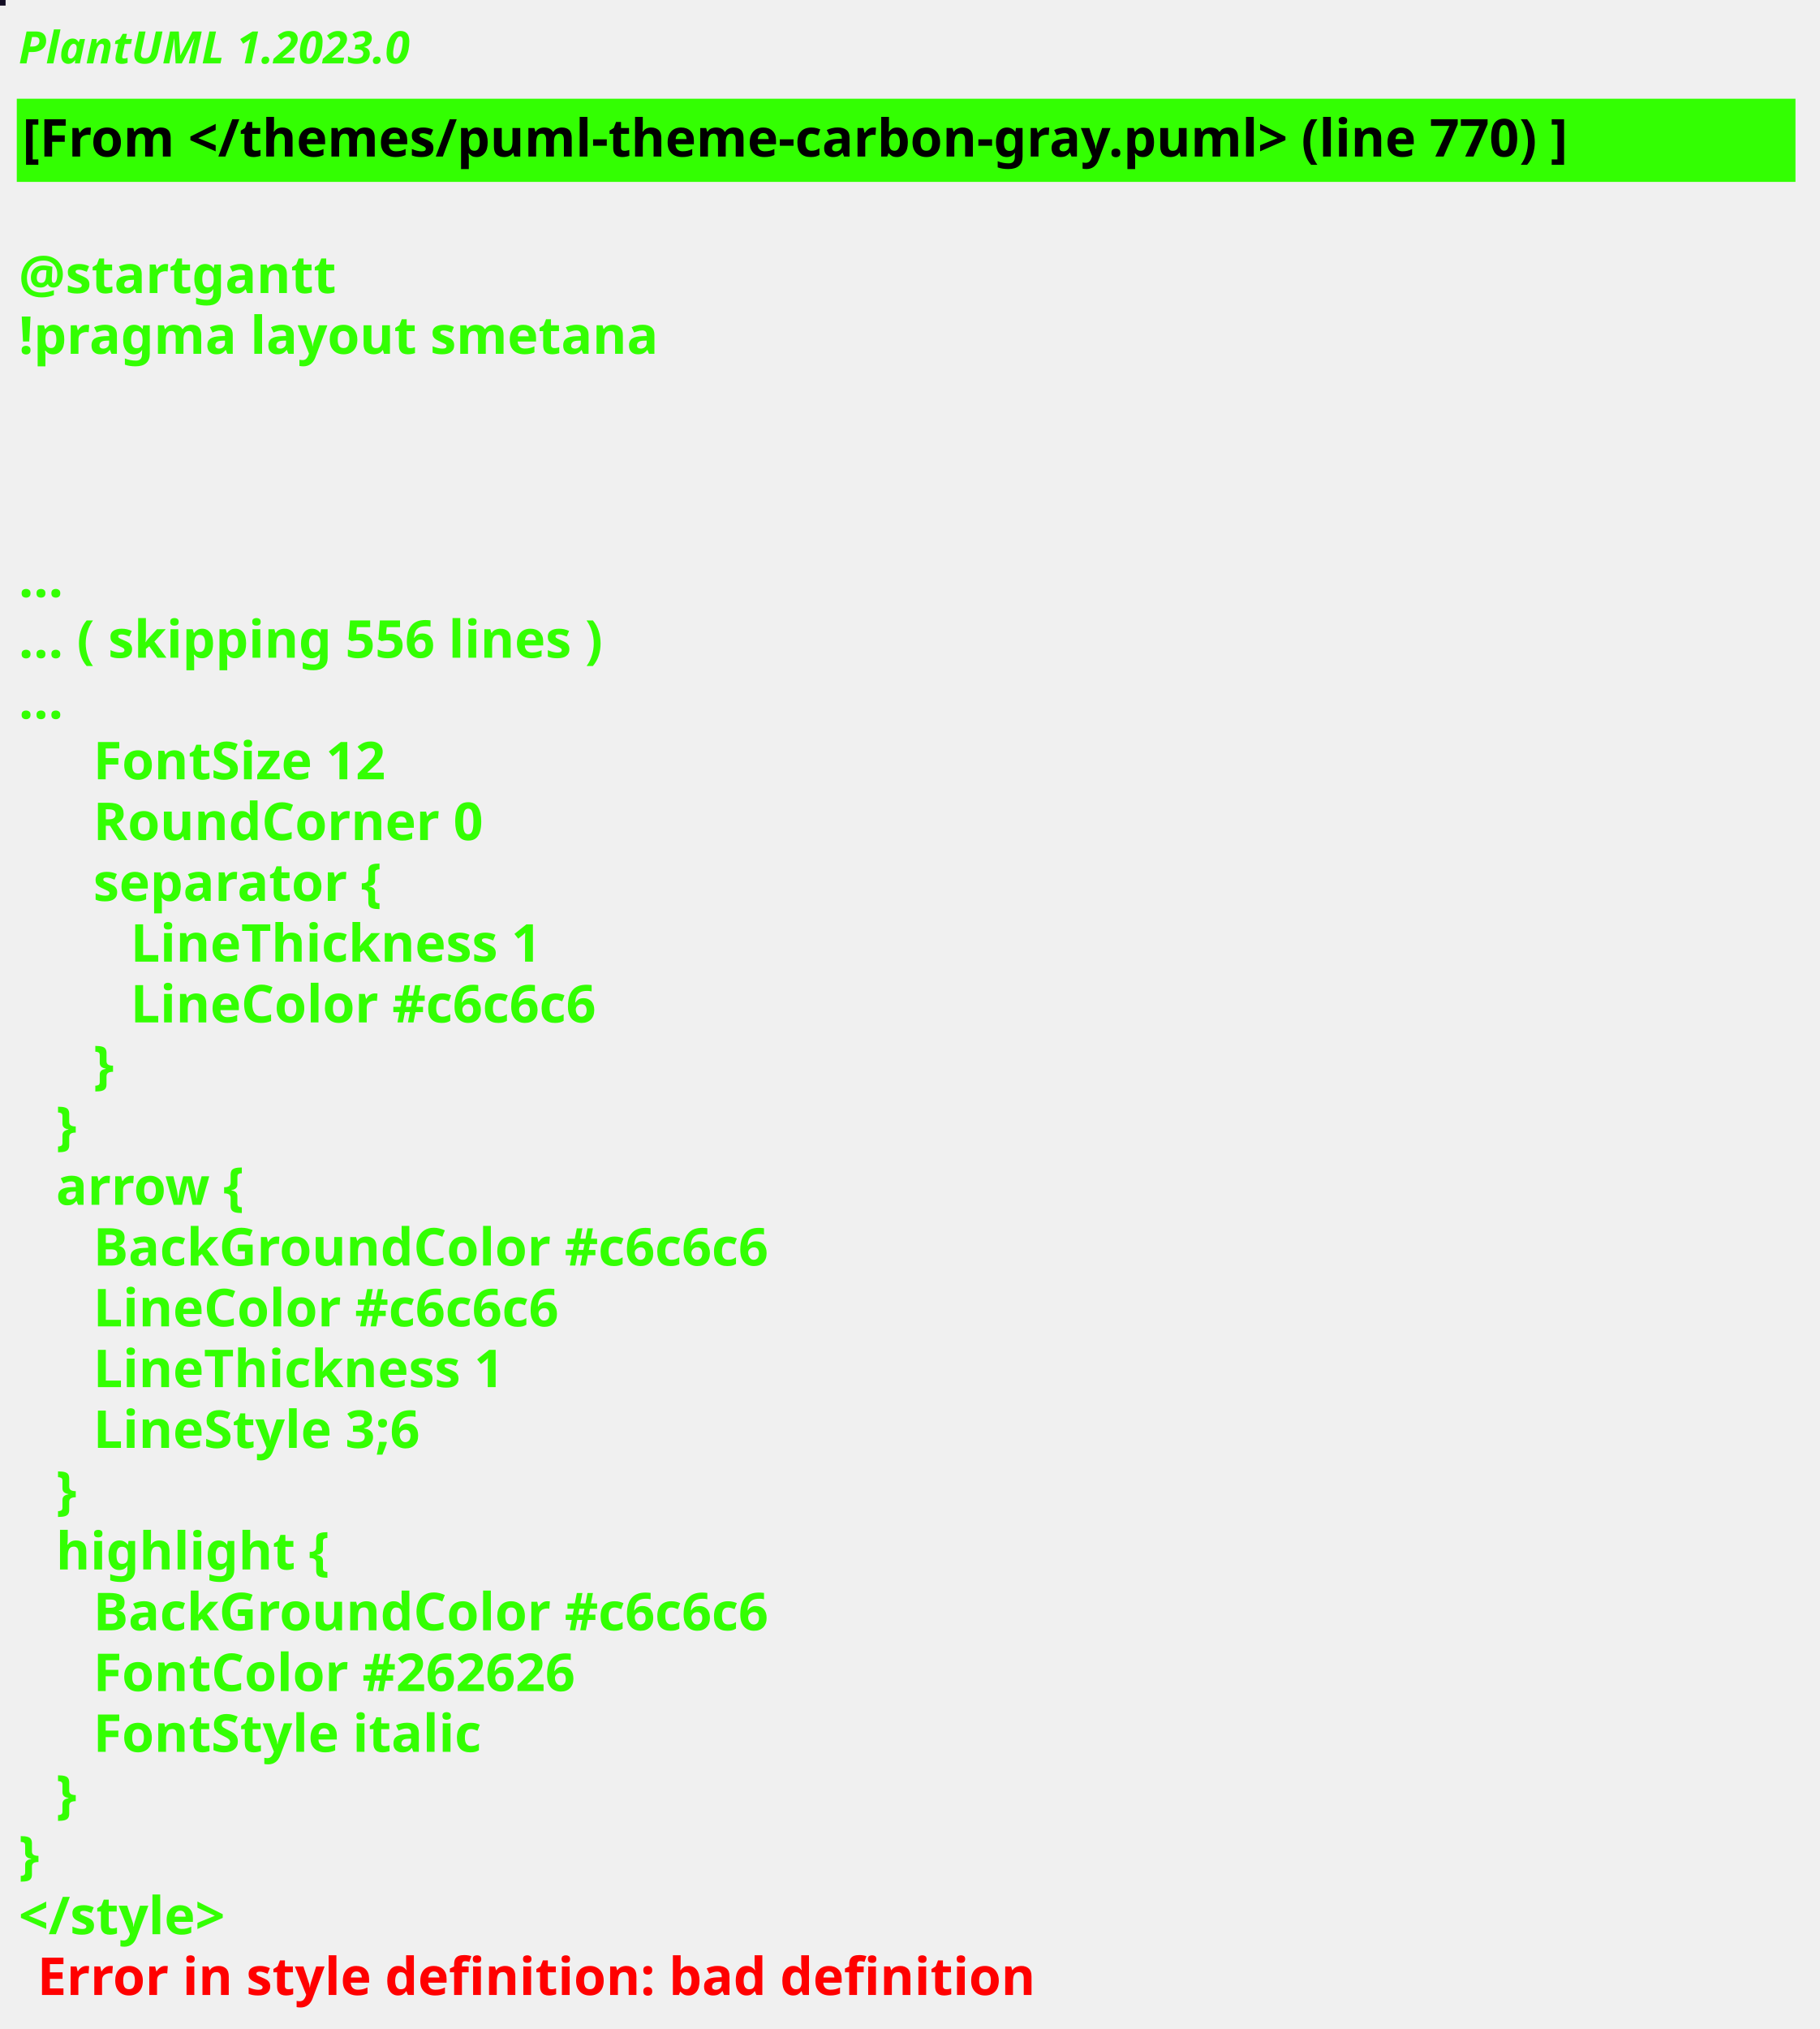
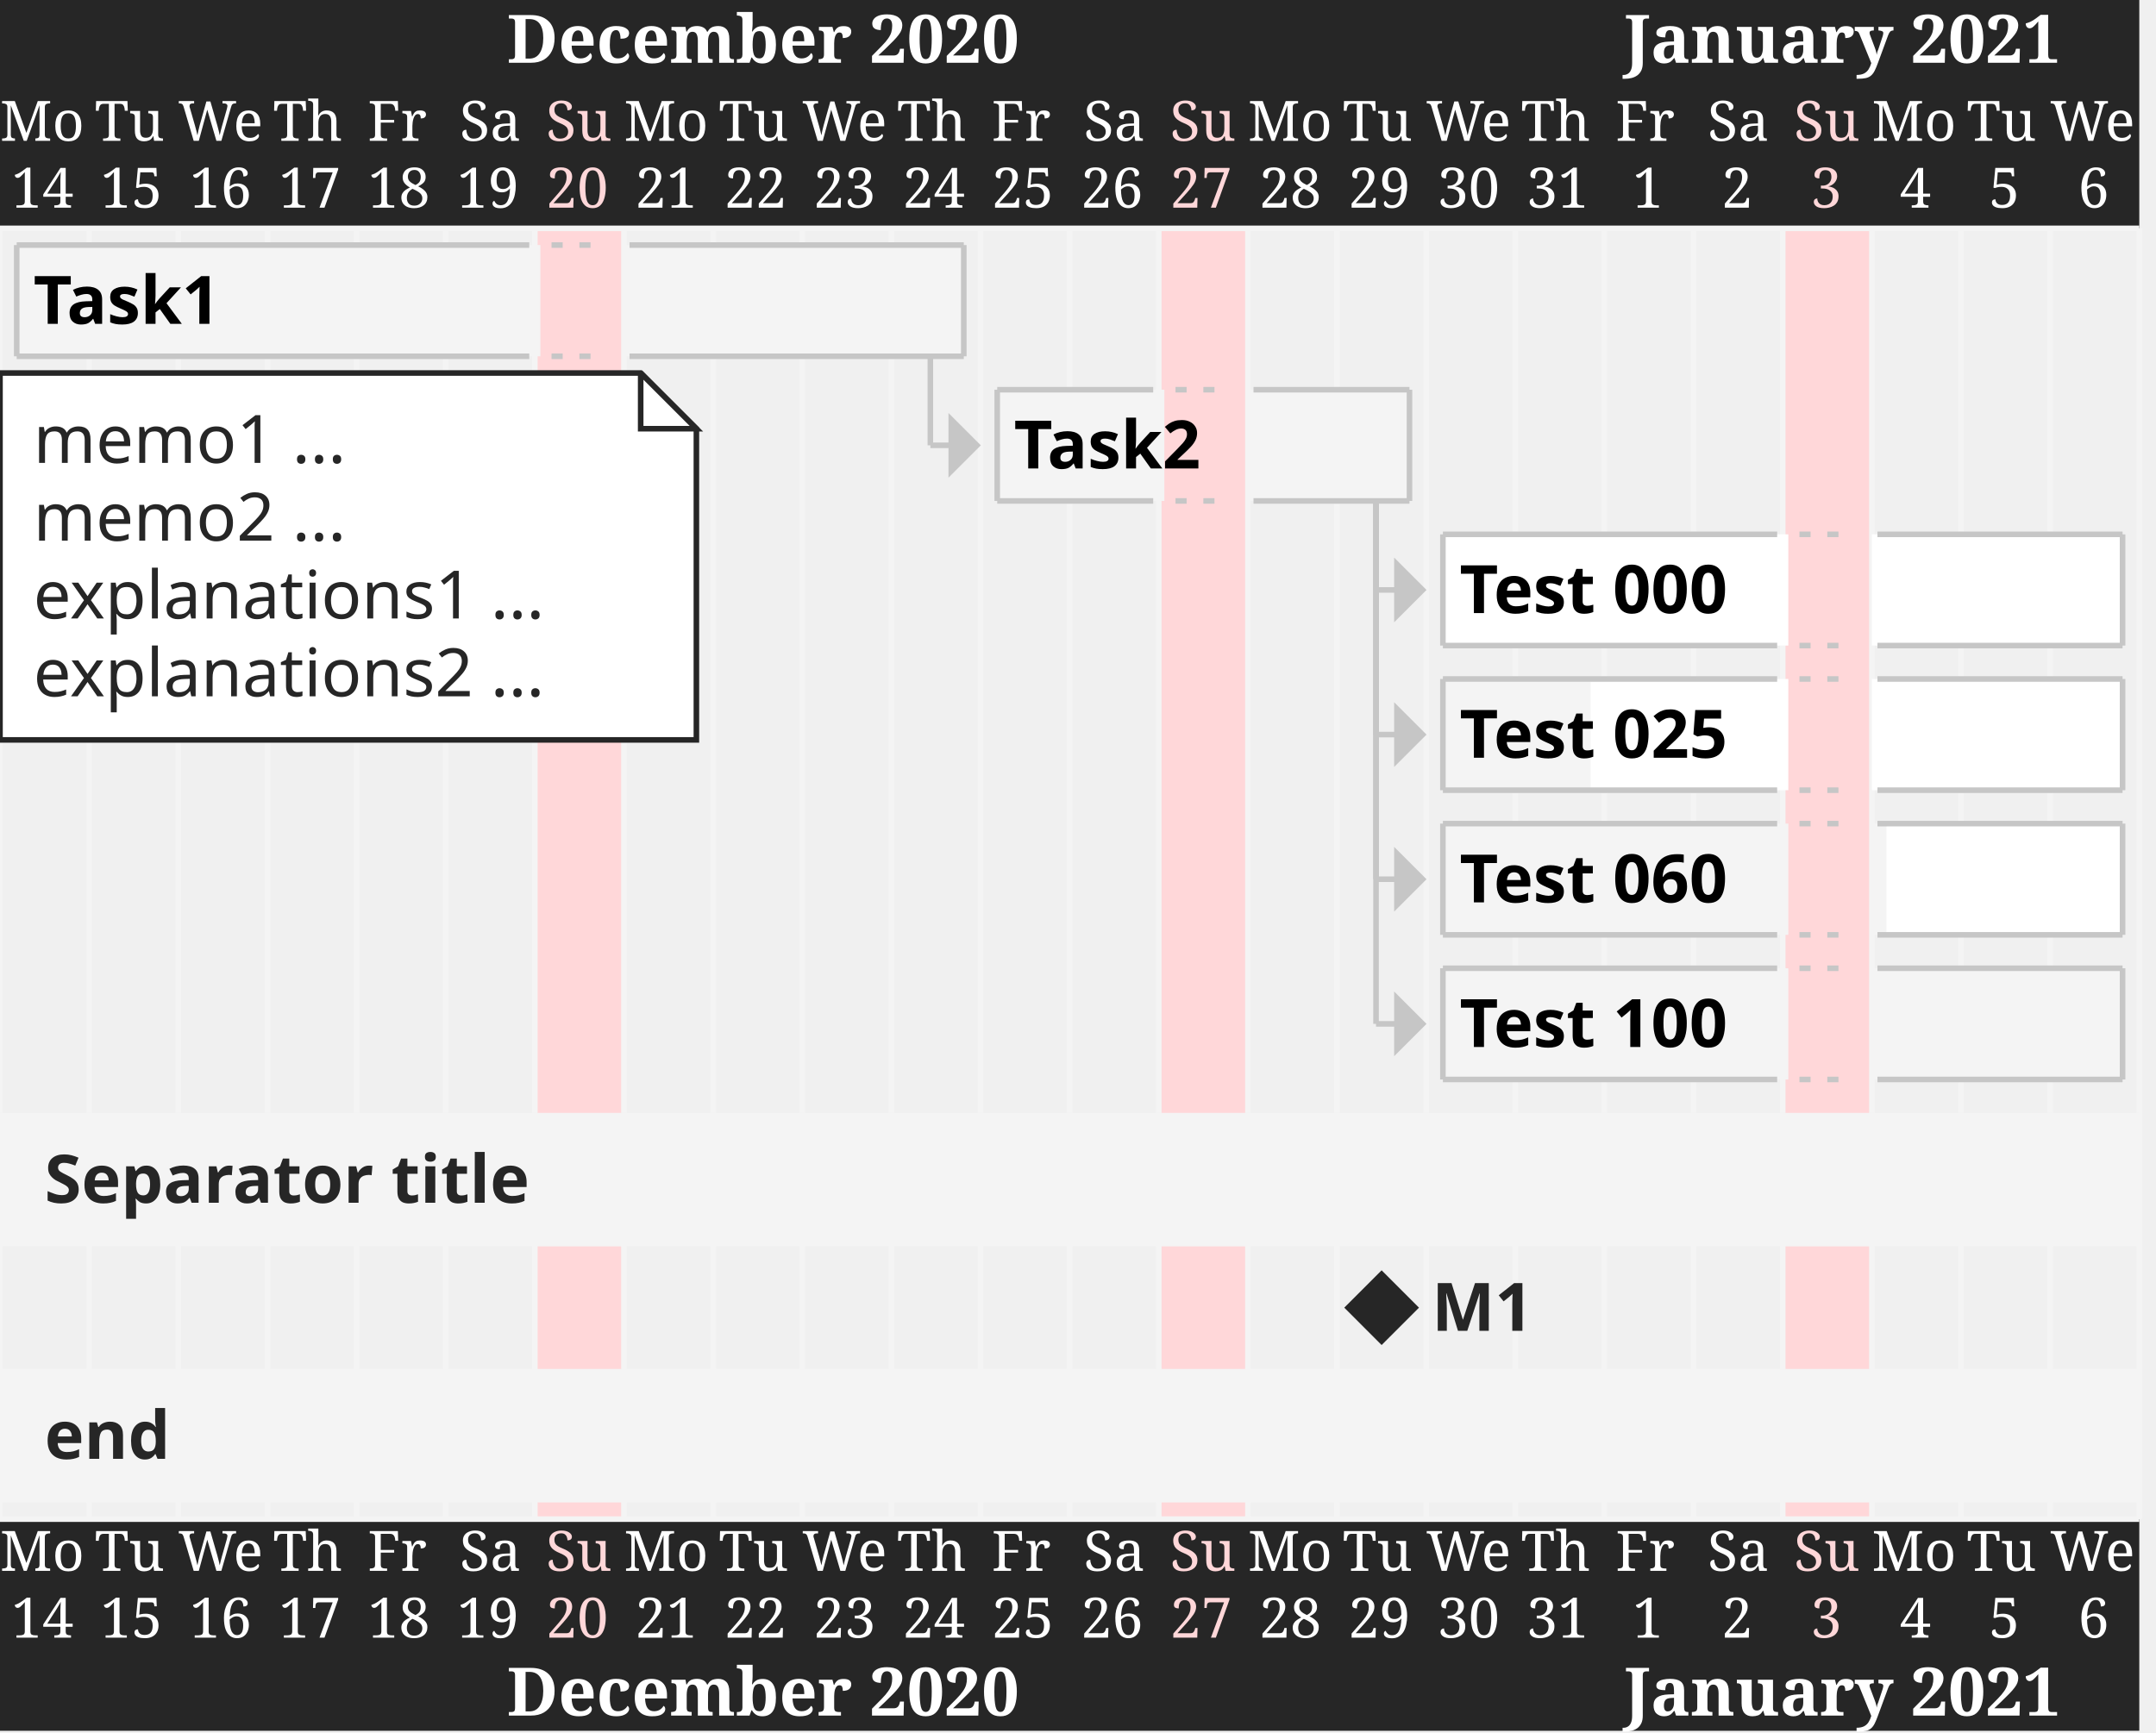
- <svg xmlns="http://www.w3.org/2000/svg" contentStyleType="text/css" height="544px" preserveAspectRatio="none" style="width:488px;height:544px;background:#000000;" version="1.1" viewBox="0 0 488 544" width="488px" zoomAndPan="magnify">
+ <svg xmlns="http://www.w3.org/2000/svg" contentStyleType="text/css" height="311px" preserveAspectRatio="none" style="width:387px;height:311px;" version="1.1" viewBox="0 0 387 311" width="387px" zoomAndPan="magnify">
  <defs />
  <g>
-     <rect fill="#140E24" height="1" style="stroke:#140E24;stroke-width:1.0;" width="1" x="0" y="0" />
-     <text fill="#33FF02" font-family="sans-serif" font-size="12" font-style="italic" font-weight="bold" lengthAdjust="spacing" textLength="127" x="5" y="17">PlantUML 1.2023.0</text>
-     <rect fill="#33FF02" height="21.297" style="stroke:#33FF02;stroke-width:1.0;" width="476" x="5" y="26.969" />
-     <text fill="#000000" font-family="sans-serif" font-size="14" font-weight="bold" lengthAdjust="spacing" textLength="474" x="6" y="41.969">[From &lt;/themes/puml-theme-carbon-gray.puml&gt; (line 770) ]</text>
-     <text fill="#33FF02" font-family="sans-serif" font-size="14" font-weight="bold" lengthAdjust="spacing" textLength="5" x="5" y="62.266"> </text>
-     <text fill="#33FF02" font-family="sans-serif" font-size="14" font-weight="bold" lengthAdjust="spacing" textLength="92" x="5" y="78.562">@startgantt</text>
-     <text fill="#33FF02" font-family="sans-serif" font-size="14" font-weight="bold" lengthAdjust="spacing" textLength="190" x="5" y="94.859">!pragma layout smetana</text>
-     <text fill="#33FF02" font-family="sans-serif" font-size="14" font-weight="bold" lengthAdjust="spacing" textLength="5" x="5" y="111.156"> </text>
-     <text fill="#33FF02" font-family="sans-serif" font-size="14" font-weight="bold" lengthAdjust="spacing" textLength="5" x="5" y="127.453"> </text>
-     <text fill="#33FF02" font-family="sans-serif" font-size="14" font-weight="bold" lengthAdjust="spacing" textLength="5" x="5" y="143.75"> </text>
-     <text fill="#33FF02" font-family="sans-serif" font-size="14" font-weight="bold" lengthAdjust="spacing" textLength="15" x="5" y="160.047">...</text>
-     <text fill="#33FF02" font-family="sans-serif" font-size="14" font-weight="bold" lengthAdjust="spacing" textLength="185" x="5" y="176.344">... ( skipping 556 lines )</text>
-     <text fill="#33FF02" font-family="sans-serif" font-size="14" font-weight="bold" lengthAdjust="spacing" textLength="15" x="5" y="192.641">...</text>
-     <text fill="#33FF02" font-family="sans-serif" font-size="14" font-weight="bold" lengthAdjust="spacing" textLength="93" x="25" y="208.938">FontSize 12</text>
-     <text fill="#33FF02" font-family="sans-serif" font-size="14" font-weight="bold" lengthAdjust="spacing" textLength="120" x="25" y="225.234">RoundCorner 0</text>
-     <text fill="#33FF02" font-family="sans-serif" font-size="14" font-weight="bold" lengthAdjust="spacing" textLength="92" x="25" y="241.531">separator {</text>
-     <text fill="#33FF02" font-family="sans-serif" font-size="14" font-weight="bold" lengthAdjust="spacing" textLength="128" x="35" y="257.828">LineThickness 1</text>
-     <text fill="#33FF02" font-family="sans-serif" font-size="14" font-weight="bold" lengthAdjust="spacing" textLength="149" x="35" y="274.125">LineColor #c6c6c6</text>
-     <text fill="#33FF02" font-family="sans-serif" font-size="14" font-weight="bold" lengthAdjust="spacing" textLength="10" x="25" y="290.422">}</text>
-     <text fill="#33FF02" font-family="sans-serif" font-size="14" font-weight="bold" lengthAdjust="spacing" textLength="10" x="15" y="306.719">}</text>
-     <text fill="#33FF02" font-family="sans-serif" font-size="14" font-weight="bold" lengthAdjust="spacing" textLength="62" x="15" y="323.016">arrow {</text>
-     <text fill="#33FF02" font-family="sans-serif" font-size="14" font-weight="bold" lengthAdjust="spacing" textLength="212" x="25" y="339.312">BackGroundColor #c6c6c6</text>
-     <text fill="#33FF02" font-family="sans-serif" font-size="14" font-weight="bold" lengthAdjust="spacing" textLength="149" x="25" y="355.609">LineColor #c6c6c6</text>
-     <text fill="#33FF02" font-family="sans-serif" font-size="14" font-weight="bold" lengthAdjust="spacing" textLength="128" x="25" y="371.906">LineThickness 1</text>
-     <text fill="#33FF02" font-family="sans-serif" font-size="14" font-weight="bold" lengthAdjust="spacing" textLength="103" x="25" y="388.203">LineStyle 3;6</text>
-     <text fill="#33FF02" font-family="sans-serif" font-size="14" font-weight="bold" lengthAdjust="spacing" textLength="10" x="15" y="404.5">}</text>
-     <text fill="#33FF02" font-family="sans-serif" font-size="14" font-weight="bold" lengthAdjust="spacing" textLength="83" x="15" y="420.797">highlight {</text>
-     <text fill="#33FF02" font-family="sans-serif" font-size="14" font-weight="bold" lengthAdjust="spacing" textLength="212" x="25" y="437.094">BackGroundColor #c6c6c6</text>
-     <text fill="#33FF02" font-family="sans-serif" font-size="14" font-weight="bold" lengthAdjust="spacing" textLength="154" x="25" y="453.391">FontColor #262626</text>
-     <text fill="#33FF02" font-family="sans-serif" font-size="14" font-weight="bold" lengthAdjust="spacing" textLength="115" x="25" y="469.688">FontStyle italic</text>
-     <text fill="#33FF02" font-family="sans-serif" font-size="14" font-weight="bold" lengthAdjust="spacing" textLength="10" x="15" y="485.984">}</text>
-     <text fill="#33FF02" font-family="sans-serif" font-size="14" font-weight="bold" lengthAdjust="spacing" textLength="10" x="5" y="502.281">}</text>
-     <text fill="#33FF02" font-family="sans-serif" font-size="14" font-weight="bold" lengthAdjust="spacing" text-decoration="wavy underline" textLength="67" x="5" y="518.578">&lt;/style&gt;</text>
-     <text fill="#FF0000" font-family="sans-serif" font-size="14" font-weight="bold" lengthAdjust="spacing" textLength="300" x="10" y="534.875">Error in style definition: bad definition</text>
+     <rect fill="#262626" height="41" style="stroke:none;stroke-width:1.0;" width="384" x="0" y="0" />
+     <rect fill="#262626" height="38" style="stroke:none;stroke-width:1.0;" width="384" x="0" y="272.75" />
+     <rect fill="#FFD7D9" height="231.75" style="stroke:none;stroke-width:1.0;" width="16" x="96" y="41" />
+     <rect fill="#FFD7D9" height="231.75" style="stroke:none;stroke-width:1.0;" width="16" x="208" y="41" />
+     <rect fill="#FFD7D9" height="231.75" style="stroke:none;stroke-width:1.0;" width="16" x="320" y="41" />
+     <text fill="#FFFFFF" font-family="Serif" font-size="10" lengthAdjust="spacing" textLength="16" x="0" y="25.282">Mo</text>
+     <text fill="#FFFFFF" font-family="Serif" font-size="10" lengthAdjust="spacing" textLength="14" x="17" y="25.282">Tu</text>
+     <text fill="#FFFFFF" font-family="Serif" font-size="10" lengthAdjust="spacing" textLength="17" x="32" y="25.282">We</text>
+     <text fill="#FFFFFF" font-family="Serif" font-size="10" lengthAdjust="spacing" textLength="14" x="49" y="25.282">Th</text>
+     <text fill="#FFFFFF" font-family="Serif" font-size="10" lengthAdjust="spacing" textLength="12" x="66" y="25.282">Fr</text>
+     <text fill="#FFFFFF" font-family="Serif" font-size="10" lengthAdjust="spacing" textLength="11" x="82.5" y="25.282">Sa</text>
+     <text fill="#FFD7D9" font-family="Serif" font-size="10" lengthAdjust="spacing" textLength="12" x="98" y="25.282">Su</text>
+     <text fill="#FFFFFF" font-family="Serif" font-size="10" lengthAdjust="spacing" textLength="16" x="112" y="25.282">Mo</text>
+     <text fill="#FFFFFF" font-family="Serif" font-size="10" lengthAdjust="spacing" textLength="14" x="129" y="25.282">Tu</text>
+     <text fill="#FFFFFF" font-family="Serif" font-size="10" lengthAdjust="spacing" textLength="17" x="144" y="25.282">We</text>
+     <text fill="#FFFFFF" font-family="Serif" font-size="10" lengthAdjust="spacing" textLength="14" x="161" y="25.282">Th</text>
+     <text fill="#FFFFFF" font-family="Serif" font-size="10" lengthAdjust="spacing" textLength="12" x="178" y="25.282">Fr</text>
+     <text fill="#FFFFFF" font-family="Serif" font-size="10" lengthAdjust="spacing" textLength="11" x="194.5" y="25.282">Sa</text>
+     <text fill="#FFD7D9" font-family="Serif" font-size="10" lengthAdjust="spacing" textLength="12" x="210" y="25.282">Su</text>
+     <text fill="#FFFFFF" font-family="Serif" font-size="10" lengthAdjust="spacing" textLength="16" x="224" y="25.282">Mo</text>
+     <text fill="#FFFFFF" font-family="Serif" font-size="10" lengthAdjust="spacing" textLength="14" x="241" y="25.282">Tu</text>
+     <text fill="#FFFFFF" font-family="Serif" font-size="10" lengthAdjust="spacing" textLength="17" x="256" y="25.282">We</text>
+     <text fill="#FFFFFF" font-family="Serif" font-size="10" lengthAdjust="spacing" textLength="14" x="273" y="25.282">Th</text>
+     <text fill="#FFFFFF" font-family="Serif" font-size="10" lengthAdjust="spacing" textLength="12" x="290" y="25.282">Fr</text>
+     <text fill="#FFFFFF" font-family="Serif" font-size="10" lengthAdjust="spacing" textLength="11" x="306.5" y="25.282">Sa</text>
+     <text fill="#FFD7D9" font-family="Serif" font-size="10" lengthAdjust="spacing" textLength="12" x="322" y="25.282">Su</text>
+     <text fill="#FFFFFF" font-family="Serif" font-size="10" lengthAdjust="spacing" textLength="16" x="336" y="25.282">Mo</text>
+     <text fill="#FFFFFF" font-family="Serif" font-size="10" lengthAdjust="spacing" textLength="14" x="353" y="25.282">Tu</text>
+     <text fill="#FFFFFF" font-family="Serif" font-size="10" lengthAdjust="spacing" textLength="17" x="368" y="25.282">We</text>
+     <text fill="#FFFFFF" font-family="Serif" font-size="10" lengthAdjust="spacing" textLength="12" x="2" y="37.282">14</text>
+     <text fill="#FFFFFF" font-family="Serif" font-size="10" lengthAdjust="spacing" textLength="12" x="18" y="37.282">15</text>
+     <text fill="#FFFFFF" font-family="Serif" font-size="10" lengthAdjust="spacing" textLength="12" x="34" y="37.282">16</text>
+     <text fill="#FFFFFF" font-family="Serif" font-size="10" lengthAdjust="spacing" textLength="12" x="50" y="37.282">17</text>
+     <text fill="#FFFFFF" font-family="Serif" font-size="10" lengthAdjust="spacing" textLength="12" x="66" y="37.282">18</text>
+     <text fill="#FFFFFF" font-family="Serif" font-size="10" lengthAdjust="spacing" textLength="12" x="82" y="37.282">19</text>
+     <text fill="#FFD7D9" font-family="Serif" font-size="10" lengthAdjust="spacing" textLength="12" x="98" y="37.282">20</text>
+     <text fill="#FFFFFF" font-family="Serif" font-size="10" lengthAdjust="spacing" textLength="12" x="114" y="37.282">21</text>
+     <text fill="#FFFFFF" font-family="Serif" font-size="10" lengthAdjust="spacing" textLength="12" x="130" y="37.282">22</text>
+     <text fill="#FFFFFF" font-family="Serif" font-size="10" lengthAdjust="spacing" textLength="12" x="146" y="37.282">23</text>
+     <text fill="#FFFFFF" font-family="Serif" font-size="10" lengthAdjust="spacing" textLength="12" x="162" y="37.282">24</text>
+     <text fill="#FFFFFF" font-family="Serif" font-size="10" lengthAdjust="spacing" textLength="12" x="178" y="37.282">25</text>
+     <text fill="#FFFFFF" font-family="Serif" font-size="10" lengthAdjust="spacing" textLength="12" x="194" y="37.282">26</text>
+     <text fill="#FFD7D9" font-family="Serif" font-size="10" lengthAdjust="spacing" textLength="12" x="210" y="37.282">27</text>
+     <text fill="#FFFFFF" font-family="Serif" font-size="10" lengthAdjust="spacing" textLength="12" x="226" y="37.282">28</text>
+     <text fill="#FFFFFF" font-family="Serif" font-size="10" lengthAdjust="spacing" textLength="12" x="242" y="37.282">29</text>
+     <text fill="#FFFFFF" font-family="Serif" font-size="10" lengthAdjust="spacing" textLength="12" x="258" y="37.282">30</text>
+     <text fill="#FFFFFF" font-family="Serif" font-size="10" lengthAdjust="spacing" textLength="12" x="274" y="37.282">31</text>
+     <text fill="#FFFFFF" font-family="Serif" font-size="10" lengthAdjust="spacing" textLength="6" x="293" y="37.282">1</text>
+     <text fill="#FFFFFF" font-family="Serif" font-size="10" lengthAdjust="spacing" textLength="6" x="309" y="37.282">2</text>
+     <text fill="#FFD7D9" font-family="Serif" font-size="10" lengthAdjust="spacing" textLength="6" x="325" y="37.282">3</text>
+     <text fill="#FFFFFF" font-family="Serif" font-size="10" lengthAdjust="spacing" textLength="6" x="341" y="37.282">4</text>
+     <text fill="#FFFFFF" font-family="Serif" font-size="10" lengthAdjust="spacing" textLength="6" x="357" y="37.282">5</text>
+     <text fill="#FFFFFF" font-family="Serif" font-size="10" lengthAdjust="spacing" textLength="6" x="373" y="37.282">6</text>
+     <text fill="#FFFFFF" font-family="Serif" font-size="12" font-weight="bold" lengthAdjust="spacing" textLength="106" x="91" y="11.268">December 2020</text>
+     <text fill="#FFFFFF" font-family="Serif" font-size="12" font-weight="bold" lengthAdjust="spacing" textLength="89" x="291.5" y="11.268">January 2021</text>
+     <line style="stroke:#F4F4F4;stroke-width:1.0;" x1="0" x2="0" y1="41" y2="272.75" />
+     <line style="stroke:#F4F4F4;stroke-width:1.0;" x1="16" x2="16" y1="41" y2="272.75" />
+     <line style="stroke:#F4F4F4;stroke-width:1.0;" x1="32" x2="32" y1="41" y2="272.75" />
+     <line style="stroke:#F4F4F4;stroke-width:1.0;" x1="48" x2="48" y1="41" y2="272.75" />
+     <line style="stroke:#F4F4F4;stroke-width:1.0;" x1="64" x2="64" y1="41" y2="272.75" />
+     <line style="stroke:#F4F4F4;stroke-width:1.0;" x1="80" x2="80" y1="41" y2="272.75" />
+     <line style="stroke:#F4F4F4;stroke-width:1.0;" x1="96" x2="96" y1="41" y2="272.75" />
+     <line style="stroke:#F4F4F4;stroke-width:1.0;" x1="112" x2="112" y1="41" y2="272.75" />
+     <line style="stroke:#F4F4F4;stroke-width:1.0;" x1="128" x2="128" y1="41" y2="272.75" />
+     <line style="stroke:#F4F4F4;stroke-width:1.0;" x1="144" x2="144" y1="41" y2="272.75" />
+     <line style="stroke:#F4F4F4;stroke-width:1.0;" x1="160" x2="160" y1="41" y2="272.75" />
+     <line style="stroke:#F4F4F4;stroke-width:1.0;" x1="176" x2="176" y1="41" y2="272.75" />
+     <line style="stroke:#F4F4F4;stroke-width:1.0;" x1="192" x2="192" y1="41" y2="272.75" />
+     <line style="stroke:#F4F4F4;stroke-width:1.0;" x1="208" x2="208" y1="41" y2="272.75" />
+     <line style="stroke:#F4F4F4;stroke-width:1.0;" x1="224" x2="224" y1="41" y2="272.75" />
+     <line style="stroke:#F4F4F4;stroke-width:1.0;" x1="240" x2="240" y1="41" y2="272.75" />
+     <line style="stroke:#F4F4F4;stroke-width:1.0;" x1="256" x2="256" y1="41" y2="272.75" />
+     <line style="stroke:#F4F4F4;stroke-width:1.0;" x1="272" x2="272" y1="41" y2="272.75" />
+     <line style="stroke:#F4F4F4;stroke-width:1.0;" x1="288" x2="288" y1="41" y2="272.75" />
+     <line style="stroke:#F4F4F4;stroke-width:1.0;" x1="304" x2="304" y1="41" y2="272.75" />
+     <line style="stroke:#F4F4F4;stroke-width:1.0;" x1="320" x2="320" y1="41" y2="272.75" />
+     <line style="stroke:#F4F4F4;stroke-width:1.0;" x1="336" x2="336" y1="41" y2="272.75" />
+     <line style="stroke:#F4F4F4;stroke-width:1.0;" x1="352" x2="352" y1="41" y2="272.75" />
+     <line style="stroke:#F4F4F4;stroke-width:1.0;" x1="368" x2="368" y1="41" y2="272.75" />
+     <line style="stroke:#F4F4F4;stroke-width:1.0;" x1="384" x2="384" y1="41" y2="272.75" />
+     <line style="stroke:#F4F4F4;stroke-width:1.0;" x1="0" x2="384" y1="41" y2="41" />
+     <line style="stroke:#F4F4F4;stroke-width:1.0;" x1="0" x2="384" y1="272.75" y2="272.75" />
+     <line style="stroke:#C6C6C6;stroke-width:1.0;" x1="167" x2="167" y1="63.969" y2="79.953" />
+     <line style="stroke:#C6C6C6;stroke-width:1.0;" x1="167" x2="175" y1="79.953" y2="79.953" />
+     <polygon fill="#C6C6C6" points="171,75.953,171,79.953,171,83.953,175,79.953" style="stroke:#C6C6C6;stroke-width:1.5;" />
+     <line style="stroke:#C6C6C6;stroke-width:1.0;" x1="247" x2="247" y1="89.938" y2="105.922" />
+     <line style="stroke:#C6C6C6;stroke-width:1.0;" x1="247" x2="255" y1="105.922" y2="105.922" />
+     <polygon fill="#C6C6C6" points="251,101.922,251,105.922,251,109.922,255,105.922" style="stroke:#C6C6C6;stroke-width:1.5;" />
+     <line style="stroke:#C6C6C6;stroke-width:1.0;" x1="247" x2="247" y1="89.938" y2="131.891" />
+     <line style="stroke:#C6C6C6;stroke-width:1.0;" x1="247" x2="255" y1="131.891" y2="131.891" />
+     <polygon fill="#C6C6C6" points="251,127.891,251,131.891,251,135.891,255,131.891" style="stroke:#C6C6C6;stroke-width:1.5;" />
+     <line style="stroke:#C6C6C6;stroke-width:1.0;" x1="247" x2="247" y1="89.938" y2="157.859" />
+     <line style="stroke:#C6C6C6;stroke-width:1.0;" x1="247" x2="255" y1="157.859" y2="157.859" />
+     <polygon fill="#C6C6C6" points="251,153.859,251,157.859,251,161.859,255,157.859" style="stroke:#C6C6C6;stroke-width:1.5;" />
+     <line style="stroke:#C6C6C6;stroke-width:1.0;" x1="247" x2="247" y1="89.938" y2="183.828" />
+     <line style="stroke:#C6C6C6;stroke-width:1.0;" x1="247" x2="255" y1="183.828" y2="183.828" />
+     <polygon fill="#C6C6C6" points="251,179.828,251,183.828,251,187.828,255,183.828" style="stroke:#C6C6C6;stroke-width:1.5;" />
+     <path d="M0,66.969 L0,132.844 L125,132.844 L125,76.969 L115,66.969 L0,66.969 " fill="#FFFFFF" style="stroke:#262626;stroke-width:1.0;" />
+     <path d="M115,66.969 L115,76.969 L125,76.969 L115,66.969 " fill="#FFFFFF" style="stroke:#262626;stroke-width:1.0;" />
+     <text fill="#262626" font-family="&quot;IBM Plex Sans, Noto Sans, Verdana&quot;" font-size="12" lengthAdjust="spacing" textLength="62" x="6" y="83.107">memo1 ...</text>
+     <text fill="#262626" font-family="&quot;IBM Plex Sans, Noto Sans, Verdana&quot;" font-size="12" lengthAdjust="spacing" textLength="62" x="6" y="97.076">memo2 ...</text>
+     <text fill="#262626" font-family="&quot;IBM Plex Sans, Noto Sans, Verdana&quot;" font-size="12" lengthAdjust="spacing" textLength="104" x="6" y="111.045">explanations1 ...</text>
+     <text fill="#262626" font-family="&quot;IBM Plex Sans, Noto Sans, Verdana&quot;" font-size="12" lengthAdjust="spacing" textLength="104" x="6" y="125.014">explanations2 ...</text>
+     <rect fill="#F4F4F4" height="19.969" style="stroke:none;stroke-width:1.0;" width="94" x="3" y="44" />
+     <line style="stroke:#C6C6C6;stroke-width:1.0;" x1="3" x2="95" y1="44" y2="44" />
+     <line style="stroke:#C6C6C6;stroke-width:1.0;" x1="3" x2="95" y1="63.969" y2="63.969" />
+     <line style="stroke:#C6C6C6;stroke-width:1.0;" x1="3" x2="3" y1="44" y2="63.969" />
+     <rect fill="#F4F4F4" height="19.969" style="stroke:none;stroke-width:1.0;" width="61" x="112" y="44" />
+     <line style="stroke:#C6C6C6;stroke-width:1.0;" x1="113" x2="173" y1="44" y2="44" />
+     <line style="stroke:#C6C6C6;stroke-width:1.0;" x1="113" x2="173" y1="63.969" y2="63.969" />
+     <line style="stroke:#C6C6C6;stroke-width:1.0;" x1="173" x2="173" y1="44" y2="63.969" />
+     <line style="stroke:#C6C6C6;stroke-width:1.0;stroke-dasharray:2.0,3.0;" x1="99" x2="109" y1="44" y2="44" />
+     <line style="stroke:#C6C6C6;stroke-width:1.0;stroke-dasharray:2.0,3.0;" x1="99" x2="109" y1="63.969" y2="63.969" />
+     <rect fill="#F4F4F4" height="19.969" style="stroke:none;stroke-width:1.0;" width="30" x="179" y="69.969" />
+     <line style="stroke:#C6C6C6;stroke-width:1.0;" x1="179" x2="207" y1="69.969" y2="69.969" />
+     <line style="stroke:#C6C6C6;stroke-width:1.0;" x1="179" x2="207" y1="89.938" y2="89.938" />
+     <line style="stroke:#C6C6C6;stroke-width:1.0;" x1="179" x2="179" y1="69.969" y2="89.938" />
+     <rect fill="#F4F4F4" height="19.969" style="stroke:none;stroke-width:1.0;" width="29" x="224" y="69.969" />
+     <line style="stroke:#C6C6C6;stroke-width:1.0;" x1="225" x2="253" y1="69.969" y2="69.969" />
+     <line style="stroke:#C6C6C6;stroke-width:1.0;" x1="225" x2="253" y1="89.938" y2="89.938" />
+     <line style="stroke:#C6C6C6;stroke-width:1.0;" x1="253" x2="253" y1="69.969" y2="89.938" />
+     <line style="stroke:#C6C6C6;stroke-width:1.0;stroke-dasharray:2.0,3.0;" x1="211" x2="221" y1="69.969" y2="69.969" />
+     <line style="stroke:#C6C6C6;stroke-width:1.0;stroke-dasharray:2.0,3.0;" x1="211" x2="221" y1="89.938" y2="89.938" />
+     <rect fill="#FFFFFF" height="19.969" style="stroke:none;stroke-width:1.0;" width="62" x="259" y="95.938" />
+     <line style="stroke:#C6C6C6;stroke-width:1.0;" x1="259" x2="319" y1="95.938" y2="95.938" />
+     <line style="stroke:#C6C6C6;stroke-width:1.0;" x1="259" x2="319" y1="115.906" y2="115.906" />
+     <line style="stroke:#C6C6C6;stroke-width:1.0;" x1="259" x2="259" y1="95.938" y2="115.906" />
+     <rect fill="#FFFFFF" height="19.969" style="stroke:none;stroke-width:1.0;" width="45" x="336" y="95.938" />
+     <line style="stroke:#C6C6C6;stroke-width:1.0;" x1="337" x2="381" y1="95.938" y2="95.938" />
+     <line style="stroke:#C6C6C6;stroke-width:1.0;" x1="337" x2="381" y1="115.906" y2="115.906" />
+     <line style="stroke:#C6C6C6;stroke-width:1.0;" x1="381" x2="381" y1="95.938" y2="115.906" />
+     <line style="stroke:#C6C6C6;stroke-width:1.0;stroke-dasharray:2.0,3.0;" x1="323" x2="333" y1="95.938" y2="95.938" />
+     <line style="stroke:#C6C6C6;stroke-width:1.0;stroke-dasharray:2.0,3.0;" x1="323" x2="333" y1="115.906" y2="115.906" />
+     <rect fill="#F4F4F4" height="19.969" style="stroke:none;stroke-width:1.0;" width="26.5" x="259" y="121.906" />
+     <rect fill="#FFFFFF" height="19.969" style="stroke:none;stroke-width:1.0;" width="35.5" x="285.5" y="121.906" />
+     <line style="stroke:#C6C6C6;stroke-width:1.0;" x1="259" x2="319" y1="121.906" y2="121.906" />
+     <line style="stroke:#C6C6C6;stroke-width:1.0;" x1="259" x2="319" y1="141.875" y2="141.875" />
+     <line style="stroke:#C6C6C6;stroke-width:1.0;" x1="259" x2="259" y1="121.906" y2="141.875" />
+     <rect fill="#FFFFFF" height="19.969" style="stroke:none;stroke-width:1.0;" width="45" x="336" y="121.906" />
+     <line style="stroke:#C6C6C6;stroke-width:1.0;" x1="337" x2="381" y1="121.906" y2="121.906" />
+     <line style="stroke:#C6C6C6;stroke-width:1.0;" x1="337" x2="381" y1="141.875" y2="141.875" />
+     <line style="stroke:#C6C6C6;stroke-width:1.0;" x1="381" x2="381" y1="121.906" y2="141.875" />
+     <line style="stroke:#C6C6C6;stroke-width:1.0;stroke-dasharray:2.0,3.0;" x1="323" x2="333" y1="121.906" y2="121.906" />
+     <line style="stroke:#C6C6C6;stroke-width:1.0;stroke-dasharray:2.0,3.0;" x1="323" x2="333" y1="141.875" y2="141.875" />
+     <rect fill="#F4F4F4" height="19.969" style="stroke:none;stroke-width:1.0;" width="62" x="259" y="147.875" />
+     <line style="stroke:#C6C6C6;stroke-width:1.0;" x1="259" x2="319" y1="147.875" y2="147.875" />
+     <line style="stroke:#C6C6C6;stroke-width:1.0;" x1="259" x2="319" y1="167.844" y2="167.844" />
+     <line style="stroke:#C6C6C6;stroke-width:1.0;" x1="259" x2="259" y1="147.875" y2="167.844" />
+     <rect fill="#F4F4F4" height="19.969" style="stroke:none;stroke-width:1.0;" width="2.6" x="336" y="147.875" />
+     <rect fill="#FFFFFF" height="19.969" style="stroke:none;stroke-width:1.0;" width="42.4" x="338.6" y="147.875" />
+     <line style="stroke:#C6C6C6;stroke-width:1.0;" x1="337" x2="381" y1="147.875" y2="147.875" />
+     <line style="stroke:#C6C6C6;stroke-width:1.0;" x1="337" x2="381" y1="167.844" y2="167.844" />
+     <line style="stroke:#C6C6C6;stroke-width:1.0;" x1="381" x2="381" y1="147.875" y2="167.844" />
+     <line style="stroke:#C6C6C6;stroke-width:1.0;stroke-dasharray:2.0,3.0;" x1="323" x2="333" y1="147.875" y2="147.875" />
+     <line style="stroke:#C6C6C6;stroke-width:1.0;stroke-dasharray:2.0,3.0;" x1="323" x2="333" y1="167.844" y2="167.844" />
+     <rect fill="#F4F4F4" height="19.969" style="stroke:none;stroke-width:1.0;" width="62" x="259" y="173.844" />
+     <line style="stroke:#C6C6C6;stroke-width:1.0;" x1="259" x2="319" y1="173.844" y2="173.844" />
+     <line style="stroke:#C6C6C6;stroke-width:1.0;" x1="259" x2="319" y1="193.812" y2="193.812" />
+     <line style="stroke:#C6C6C6;stroke-width:1.0;" x1="259" x2="259" y1="173.844" y2="193.812" />
+     <rect fill="#F4F4F4" height="19.969" style="stroke:none;stroke-width:1.0;" width="45" x="336" y="173.844" />
+     <line style="stroke:#C6C6C6;stroke-width:1.0;" x1="337" x2="381" y1="173.844" y2="173.844" />
+     <line style="stroke:#C6C6C6;stroke-width:1.0;" x1="337" x2="381" y1="193.812" y2="193.812" />
+     <line style="stroke:#C6C6C6;stroke-width:1.0;" x1="381" x2="381" y1="173.844" y2="193.812" />
+     <line style="stroke:#C6C6C6;stroke-width:1.0;stroke-dasharray:2.0,3.0;" x1="323" x2="333" y1="173.844" y2="173.844" />
+     <line style="stroke:#C6C6C6;stroke-width:1.0;stroke-dasharray:2.0,3.0;" x1="323" x2="333" y1="193.812" y2="193.812" />
+     <rect fill="#F4F4F4" height="23.969" style="stroke:none;stroke-width:1.0;" width="384" x="0" y="199.812" />
+     <line style="stroke:#F4F4F4;stroke-width:1.0;" x1="0" x2="5" y1="211.797" y2="211.797" />
+     <line style="stroke:#F4F4F4;stroke-width:1.0;" x1="116" x2="383" y1="211.797" y2="211.797" />
+     <polygon fill="#262626" points="248,228.781,254,234.781,248,240.781,242,234.781" style="stroke:#262626;stroke-width:1.0;" />
+     <rect fill="#F4F4F4" height="23.969" style="stroke:none;stroke-width:1.0;" width="384" x="0" y="245.781" />
+     <line style="stroke:#F4F4F4;stroke-width:1.0;" x1="0" x2="5" y1="257.766" y2="257.766" />
+     <line style="stroke:#F4F4F4;stroke-width:1.0;" x1="38" x2="383" y1="257.766" y2="257.766" />
+     <text fill="#000000" font-family="&quot;IBM Plex Sans, Noto Sans, Verdana&quot;" font-size="12" font-weight="bold" lengthAdjust="spacing" textLength="41" x="6" y="58.139">Task1</text>
+     <text fill="#000000" font-family="&quot;IBM Plex Sans, Noto Sans, Verdana&quot;" font-size="12" font-weight="bold" lengthAdjust="spacing" textLength="41" x="182" y="84.107">Task2</text>
+     <text fill="#000000" font-family="&quot;IBM Plex Sans, Noto Sans, Verdana&quot;" font-size="12" font-weight="bold" lengthAdjust="spacing" textLength="63" x="262" y="110.076">Test  000</text>
+     <text fill="#000000" font-family="&quot;IBM Plex Sans, Noto Sans, Verdana&quot;" font-size="12" font-weight="bold" lengthAdjust="spacing" textLength="63" x="262" y="136.045">Test  025</text>
+     <text fill="#000000" font-family="&quot;IBM Plex Sans, Noto Sans, Verdana&quot;" font-size="12" font-weight="bold" lengthAdjust="spacing" textLength="63" x="262" y="162.014">Test  060</text>
+     <text fill="#000000" font-family="&quot;IBM Plex Sans, Noto Sans, Verdana&quot;" font-size="12" font-weight="bold" lengthAdjust="spacing" textLength="63" x="262" y="187.982">Test  100</text>
+     <text fill="#262626" font-family="&quot;IBM Plex Sans, Noto Sans, Verdana&quot;" font-size="12" font-weight="bold" lengthAdjust="spacing" textLength="105" x="8" y="215.951">Separator title</text>
+     <text fill="#262626" font-family="&quot;IBM Plex Sans, Noto Sans, Verdana&quot;" font-size="12" font-weight="bold" lengthAdjust="spacing" textLength="20" x="257" y="238.935">M1</text>
+     <text fill="#262626" font-family="&quot;IBM Plex Sans, Noto Sans, Verdana&quot;" font-size="12" font-weight="bold" lengthAdjust="spacing" textLength="27" x="8" y="261.92">end</text>
+     <text fill="#FFFFFF" font-family="Serif" font-size="10" lengthAdjust="spacing" textLength="12" x="2" y="294.032">14</text>
+     <text fill="#FFFFFF" font-family="Serif" font-size="10" lengthAdjust="spacing" textLength="12" x="18" y="294.032">15</text>
+     <text fill="#FFFFFF" font-family="Serif" font-size="10" lengthAdjust="spacing" textLength="12" x="34" y="294.032">16</text>
+     <text fill="#FFFFFF" font-family="Serif" font-size="10" lengthAdjust="spacing" textLength="12" x="50" y="294.032">17</text>
+     <text fill="#FFFFFF" font-family="Serif" font-size="10" lengthAdjust="spacing" textLength="12" x="66" y="294.032">18</text>
+     <text fill="#FFFFFF" font-family="Serif" font-size="10" lengthAdjust="spacing" textLength="12" x="82" y="294.032">19</text>
+     <text fill="#FFD7D9" font-family="Serif" font-size="10" lengthAdjust="spacing" textLength="12" x="98" y="294.032">20</text>
+     <text fill="#FFFFFF" font-family="Serif" font-size="10" lengthAdjust="spacing" textLength="12" x="114" y="294.032">21</text>
+     <text fill="#FFFFFF" font-family="Serif" font-size="10" lengthAdjust="spacing" textLength="12" x="130" y="294.032">22</text>
+     <text fill="#FFFFFF" font-family="Serif" font-size="10" lengthAdjust="spacing" textLength="12" x="146" y="294.032">23</text>
+     <text fill="#FFFFFF" font-family="Serif" font-size="10" lengthAdjust="spacing" textLength="12" x="162" y="294.032">24</text>
+     <text fill="#FFFFFF" font-family="Serif" font-size="10" lengthAdjust="spacing" textLength="12" x="178" y="294.032">25</text>
+     <text fill="#FFFFFF" font-family="Serif" font-size="10" lengthAdjust="spacing" textLength="12" x="194" y="294.032">26</text>
+     <text fill="#FFD7D9" font-family="Serif" font-size="10" lengthAdjust="spacing" textLength="12" x="210" y="294.032">27</text>
+     <text fill="#FFFFFF" font-family="Serif" font-size="10" lengthAdjust="spacing" textLength="12" x="226" y="294.032">28</text>
+     <text fill="#FFFFFF" font-family="Serif" font-size="10" lengthAdjust="spacing" textLength="12" x="242" y="294.032">29</text>
+     <text fill="#FFFFFF" font-family="Serif" font-size="10" lengthAdjust="spacing" textLength="12" x="258" y="294.032">30</text>
+     <text fill="#FFFFFF" font-family="Serif" font-size="10" lengthAdjust="spacing" textLength="12" x="274" y="294.032">31</text>
+     <text fill="#FFFFFF" font-family="Serif" font-size="10" lengthAdjust="spacing" textLength="6" x="293" y="294.032">1</text>
+     <text fill="#FFFFFF" font-family="Serif" font-size="10" lengthAdjust="spacing" textLength="6" x="309" y="294.032">2</text>
+     <text fill="#FFD7D9" font-family="Serif" font-size="10" lengthAdjust="spacing" textLength="6" x="325" y="294.032">3</text>
+     <text fill="#FFFFFF" font-family="Serif" font-size="10" lengthAdjust="spacing" textLength="6" x="341" y="294.032">4</text>
+     <text fill="#FFFFFF" font-family="Serif" font-size="10" lengthAdjust="spacing" textLength="6" x="357" y="294.032">5</text>
+     <text fill="#FFFFFF" font-family="Serif" font-size="10" lengthAdjust="spacing" textLength="6" x="373" y="294.032">6</text>
+     <text fill="#FFFFFF" font-family="Serif" font-size="10" lengthAdjust="spacing" textLength="16" x="0" y="282.032">Mo</text>
+     <text fill="#FFFFFF" font-family="Serif" font-size="10" lengthAdjust="spacing" textLength="14" x="17" y="282.032">Tu</text>
+     <text fill="#FFFFFF" font-family="Serif" font-size="10" lengthAdjust="spacing" textLength="17" x="32" y="282.032">We</text>
+     <text fill="#FFFFFF" font-family="Serif" font-size="10" lengthAdjust="spacing" textLength="14" x="49" y="282.032">Th</text>
+     <text fill="#FFFFFF" font-family="Serif" font-size="10" lengthAdjust="spacing" textLength="12" x="66" y="282.032">Fr</text>
+     <text fill="#FFFFFF" font-family="Serif" font-size="10" lengthAdjust="spacing" textLength="11" x="82.5" y="282.032">Sa</text>
+     <text fill="#FFD7D9" font-family="Serif" font-size="10" lengthAdjust="spacing" textLength="12" x="98" y="282.032">Su</text>
+     <text fill="#FFFFFF" font-family="Serif" font-size="10" lengthAdjust="spacing" textLength="16" x="112" y="282.032">Mo</text>
+     <text fill="#FFFFFF" font-family="Serif" font-size="10" lengthAdjust="spacing" textLength="14" x="129" y="282.032">Tu</text>
+     <text fill="#FFFFFF" font-family="Serif" font-size="10" lengthAdjust="spacing" textLength="17" x="144" y="282.032">We</text>
+     <text fill="#FFFFFF" font-family="Serif" font-size="10" lengthAdjust="spacing" textLength="14" x="161" y="282.032">Th</text>
+     <text fill="#FFFFFF" font-family="Serif" font-size="10" lengthAdjust="spacing" textLength="12" x="178" y="282.032">Fr</text>
+     <text fill="#FFFFFF" font-family="Serif" font-size="10" lengthAdjust="spacing" textLength="11" x="194.5" y="282.032">Sa</text>
+     <text fill="#FFD7D9" font-family="Serif" font-size="10" lengthAdjust="spacing" textLength="12" x="210" y="282.032">Su</text>
+     <text fill="#FFFFFF" font-family="Serif" font-size="10" lengthAdjust="spacing" textLength="16" x="224" y="282.032">Mo</text>
+     <text fill="#FFFFFF" font-family="Serif" font-size="10" lengthAdjust="spacing" textLength="14" x="241" y="282.032">Tu</text>
+     <text fill="#FFFFFF" font-family="Serif" font-size="10" lengthAdjust="spacing" textLength="17" x="256" y="282.032">We</text>
+     <text fill="#FFFFFF" font-family="Serif" font-size="10" lengthAdjust="spacing" textLength="14" x="273" y="282.032">Th</text>
+     <text fill="#FFFFFF" font-family="Serif" font-size="10" lengthAdjust="spacing" textLength="12" x="290" y="282.032">Fr</text>
+     <text fill="#FFFFFF" font-family="Serif" font-size="10" lengthAdjust="spacing" textLength="11" x="306.5" y="282.032">Sa</text>
+     <text fill="#FFD7D9" font-family="Serif" font-size="10" lengthAdjust="spacing" textLength="12" x="322" y="282.032">Su</text>
+     <text fill="#FFFFFF" font-family="Serif" font-size="10" lengthAdjust="spacing" textLength="16" x="336" y="282.032">Mo</text>
+     <text fill="#FFFFFF" font-family="Serif" font-size="10" lengthAdjust="spacing" textLength="14" x="353" y="282.032">Tu</text>
+     <text fill="#FFFFFF" font-family="Serif" font-size="10" lengthAdjust="spacing" textLength="17" x="368" y="282.032">We</text>
+     <text fill="#FFFFFF" font-family="Serif" font-size="12" font-weight="bold" lengthAdjust="spacing" textLength="106" x="91" y="308.018">December 2020</text>
+     <text fill="#FFFFFF" font-family="Serif" font-size="12" font-weight="bold" lengthAdjust="spacing" textLength="89" x="291.5" y="308.018">January 2021</text>
  </g>
</svg>
